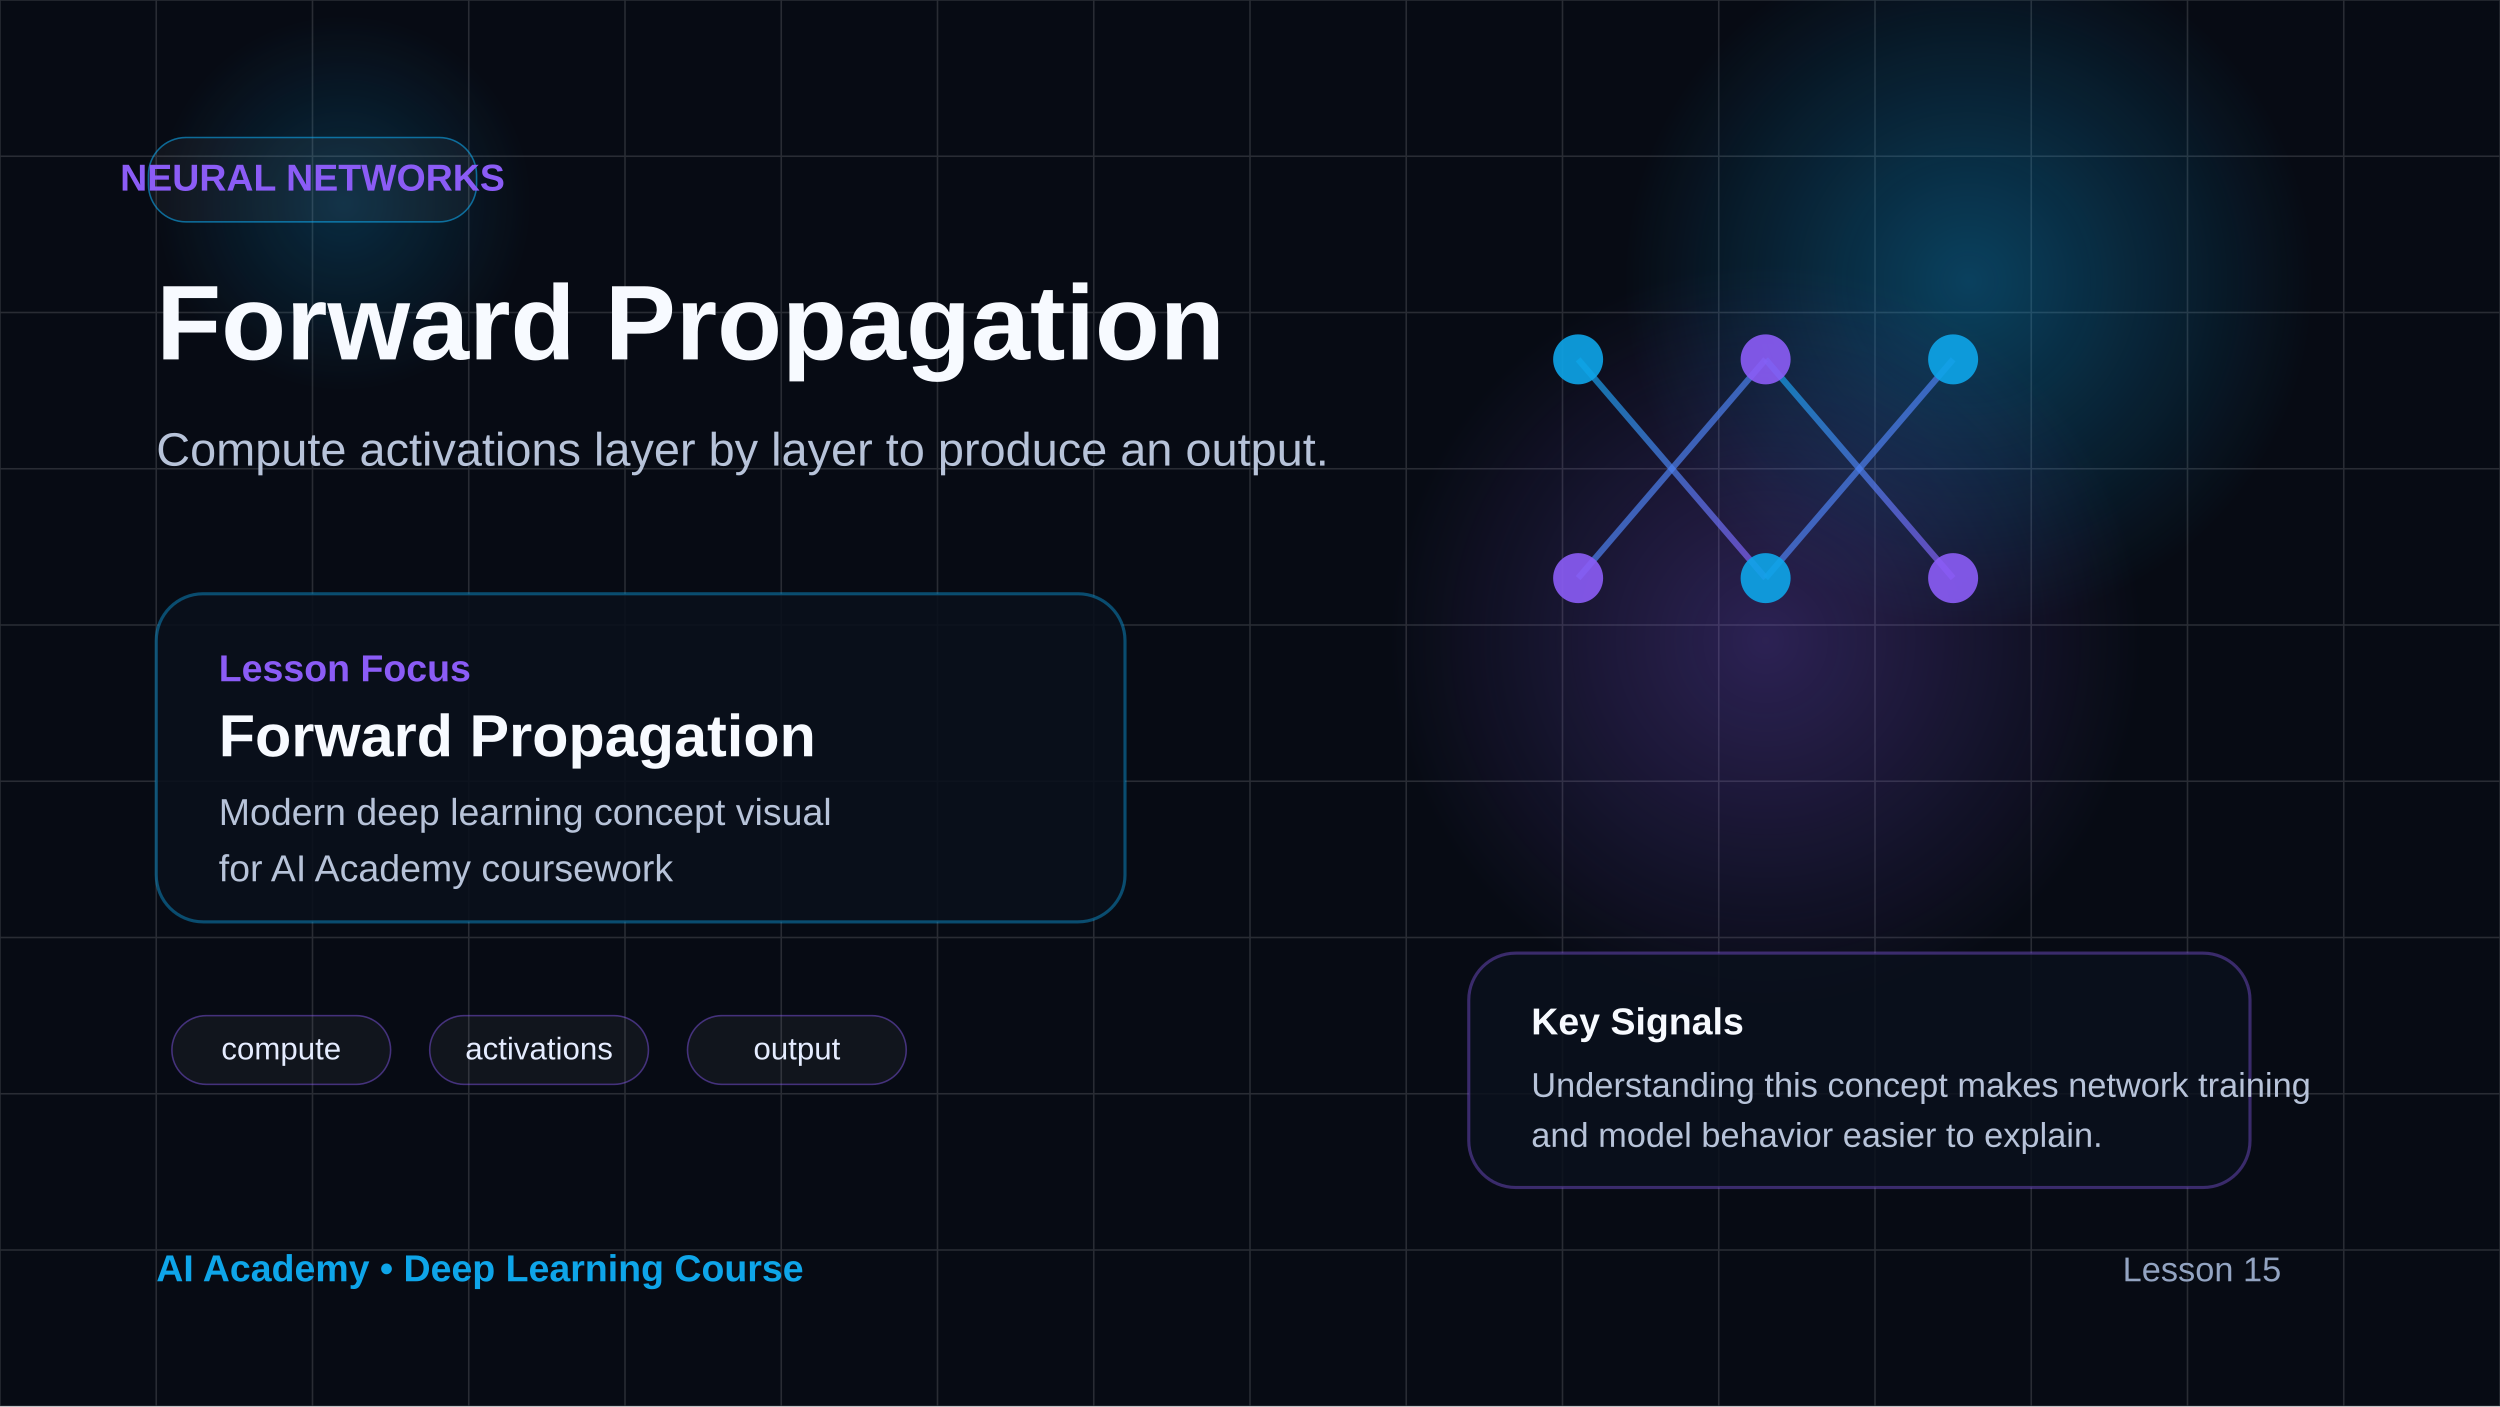
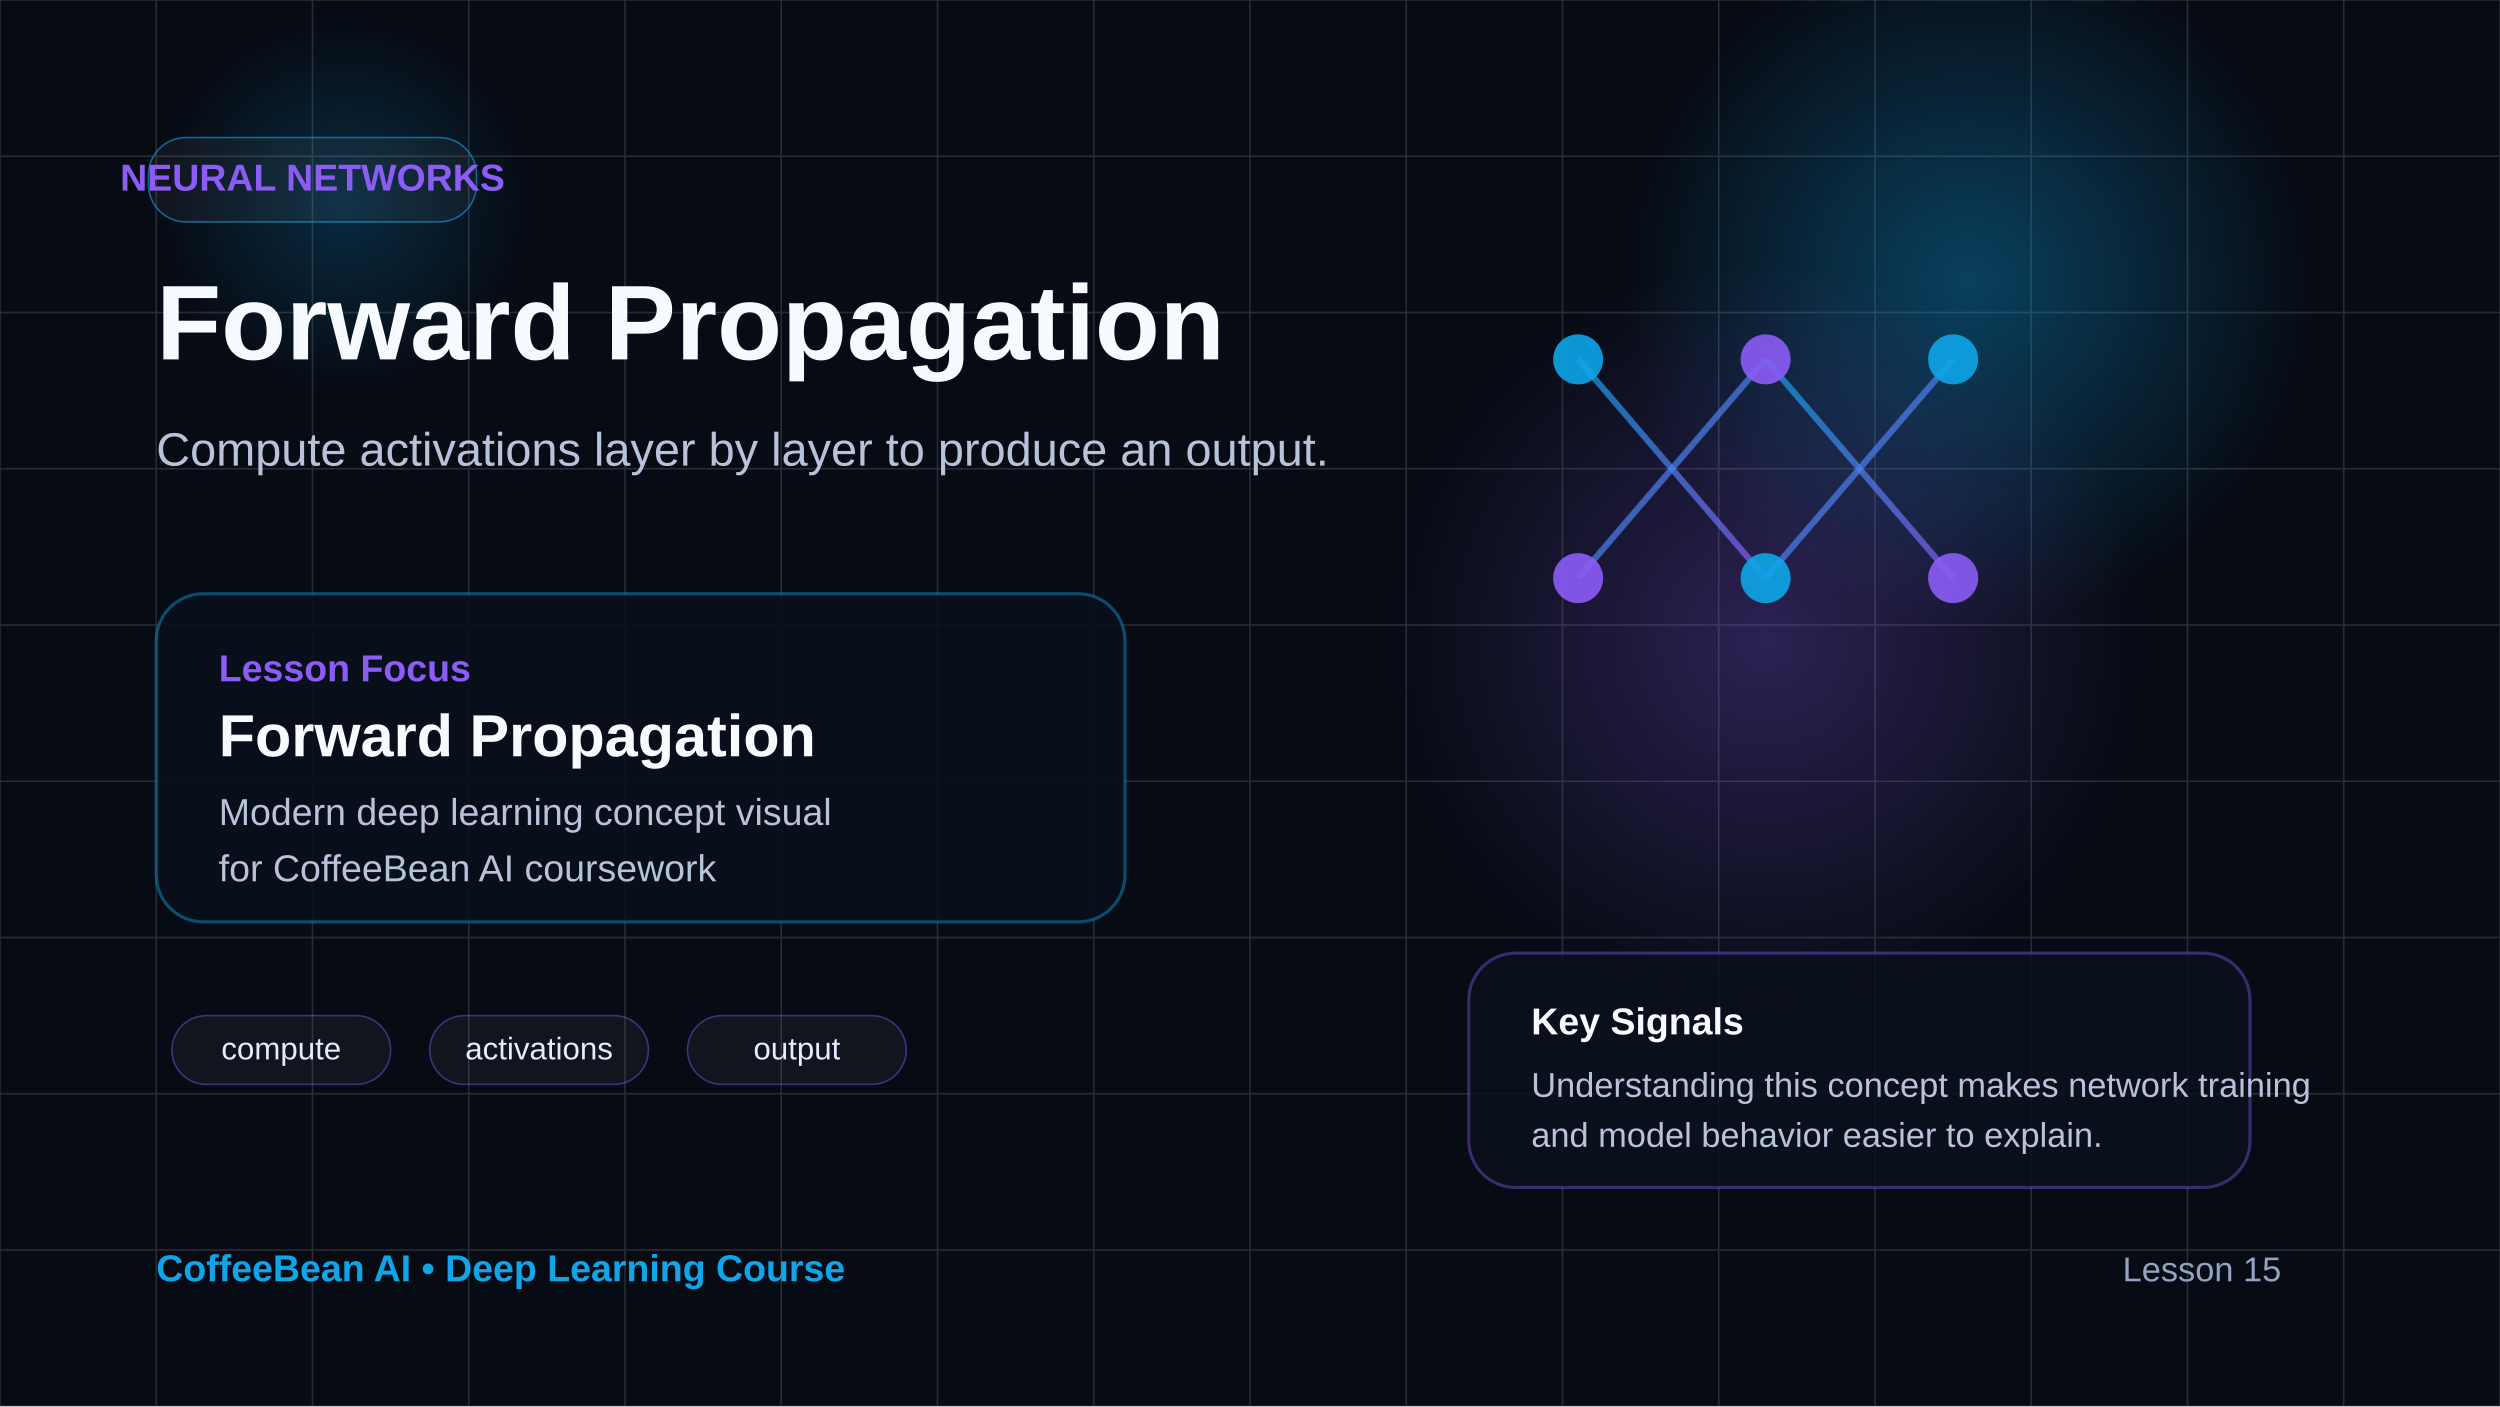
<svg xmlns="http://www.w3.org/2000/svg" width="1600" height="900" viewBox="0 0 1600 900" role="img" aria-labelledby="title desc">
  <defs>
    <linearGradient id="grad" x1="0%" y1="0%" x2="100%" y2="100%">
      <stop offset="0%" stop-color="#0ea5e9" />
      <stop offset="100%" stop-color="#8b5cf6" />
    </linearGradient>
    <radialGradient id="glowA" cx="50%" cy="50%" r="50%">
      <stop offset="0%" stop-color="#0ea5e9" stop-opacity="0.35" />
      <stop offset="100%" stop-color="#0ea5e9" stop-opacity="0" />
    </radialGradient>
    <radialGradient id="glowB" cx="50%" cy="50%" r="50%">
      <stop offset="0%" stop-color="#8b5cf6" stop-opacity="0.28" />
      <stop offset="100%" stop-color="#8b5cf6" stop-opacity="0" />
    </radialGradient>
  </defs>
  <rect width="1600" height="900" fill="#070B14" />
  <rect width="1600" height="900" fill="url(#grid)" opacity="0.04" />
  <g opacity="0.14">
    <line x1="0" y1="0" x2="0" y2="900" stroke="#ffffff" stroke-width="1" />
    <line x1="100" y1="0" x2="100" y2="900" stroke="#ffffff" stroke-width="1" />
    <line x1="200" y1="0" x2="200" y2="900" stroke="#ffffff" stroke-width="1" />
    <line x1="300" y1="0" x2="300" y2="900" stroke="#ffffff" stroke-width="1" />
    <line x1="400" y1="0" x2="400" y2="900" stroke="#ffffff" stroke-width="1" />
    <line x1="500" y1="0" x2="500" y2="900" stroke="#ffffff" stroke-width="1" />
    <line x1="600" y1="0" x2="600" y2="900" stroke="#ffffff" stroke-width="1" />
    <line x1="700" y1="0" x2="700" y2="900" stroke="#ffffff" stroke-width="1" />
    <line x1="800" y1="0" x2="800" y2="900" stroke="#ffffff" stroke-width="1" />
    <line x1="900" y1="0" x2="900" y2="900" stroke="#ffffff" stroke-width="1" />
    <line x1="1000" y1="0" x2="1000" y2="900" stroke="#ffffff" stroke-width="1" />
    <line x1="1100" y1="0" x2="1100" y2="900" stroke="#ffffff" stroke-width="1" />
    <line x1="1200" y1="0" x2="1200" y2="900" stroke="#ffffff" stroke-width="1" />
    <line x1="1300" y1="0" x2="1300" y2="900" stroke="#ffffff" stroke-width="1" />
    <line x1="1400" y1="0" x2="1400" y2="900" stroke="#ffffff" stroke-width="1" />
    <line x1="1500" y1="0" x2="1500" y2="900" stroke="#ffffff" stroke-width="1" />
    <line x1="1600" y1="0" x2="1600" y2="900" stroke="#ffffff" stroke-width="1" />
    <line x1="0" y1="0" x2="1600" y2="0" stroke="#ffffff" stroke-width="1" />
    <line x1="0" y1="100" x2="1600" y2="100" stroke="#ffffff" stroke-width="1" />
    <line x1="0" y1="200" x2="1600" y2="200" stroke="#ffffff" stroke-width="1" />
    <line x1="0" y1="300" x2="1600" y2="300" stroke="#ffffff" stroke-width="1" />
    <line x1="0" y1="400" x2="1600" y2="400" stroke="#ffffff" stroke-width="1" />
    <line x1="0" y1="500" x2="1600" y2="500" stroke="#ffffff" stroke-width="1" />
    <line x1="0" y1="600" x2="1600" y2="600" stroke="#ffffff" stroke-width="1" />
    <line x1="0" y1="700" x2="1600" y2="700" stroke="#ffffff" stroke-width="1" />
    <line x1="0" y1="800" x2="1600" y2="800" stroke="#ffffff" stroke-width="1" />
    <line x1="0" y1="900" x2="1600" y2="900" stroke="#ffffff" stroke-width="1" />
  </g>
  <circle cx="1260" cy="180" r="220" fill="url(#glowA)" />
  <circle cx="1130" cy="410" r="240" fill="url(#glowB)" />
  <circle cx="220" cy="130" r="120" fill="url(#glowA)" opacity="0.6" />
  <g transform="translate(95,88)">
    <rect x="0" y="0" rx="24" ry="24" width="210" height="54" fill="rgba(255,255,255,0.04)" stroke="#0ea5e9" stroke-opacity="0.6" />
    <text x="105" y="34" text-anchor="middle" font-size="24" fill="#8b5cf6" font-family="Arial, Helvetica, sans-serif" font-weight="700">NEURAL NETWORKS</text>
  </g>
  <text x="100" y="230" font-size="68" fill="#F7FAFF" font-family="Arial, Helvetica, sans-serif" font-weight="800">Forward Propagation</text>
  <text x="100" y="298" font-size="30" fill="#B7C3D9" font-family="Arial, Helvetica, sans-serif">Compute activations layer by layer to produce an output.</text>
  <g transform="translate(100,380)">
    <rect x="0" y="0" rx="30" ry="30" width="620" height="210" fill="rgba(10,16,28,0.88)" stroke="#0ea5e9" stroke-opacity="0.42" stroke-width="2" />
    <text x="40" y="56" font-size="24" fill="#8b5cf6" font-family="Arial, Helvetica, sans-serif" font-weight="700">Lesson Focus</text>
    <text x="40" y="104" font-size="38" fill="#F7FAFF" font-family="Arial, Helvetica, sans-serif" font-weight="700">Forward Propagation</text>
    <text x="40" y="148" font-size="24" fill="#B7C3D9" font-family="Arial, Helvetica, sans-serif">Modern deep learning concept visual</text>
-     <text x="40" y="184" font-size="24" fill="#B7C3D9" font-family="Arial, Helvetica, sans-serif">for AI Academy coursework</text>
+     <text x="40" y="184" font-size="24" fill="#B7C3D9" font-family="Arial, Helvetica, sans-serif">for CoffeeBean AI coursework</text>
  </g>
  <g>
    <line x1="1010" y1="230" x2="1130" y2="230" stroke="url(#grad)" stroke-width="4" stroke-opacity="0.7" />
    <line x1="1130" y1="230" x2="1250" y2="230" stroke="url(#grad)" stroke-width="4" stroke-opacity="0.7" />
    <line x1="1010" y1="370" x2="1130" y2="370" stroke="url(#grad)" stroke-width="4" stroke-opacity="0.7" />
    <line x1="1130" y1="370" x2="1250" y2="370" stroke="url(#grad)" stroke-width="4" stroke-opacity="0.7" />
    <line x1="1010" y1="230" x2="1130" y2="370" stroke="url(#grad)" stroke-width="4" stroke-opacity="0.7" />
    <line x1="1130" y1="230" x2="1250" y2="370" stroke="url(#grad)" stroke-width="4" stroke-opacity="0.7" />
    <line x1="1010" y1="370" x2="1130" y2="230" stroke="url(#grad)" stroke-width="4" stroke-opacity="0.7" />
    <line x1="1130" y1="370" x2="1250" y2="230" stroke="url(#grad)" stroke-width="4" stroke-opacity="0.7" />
    <circle cx="1010" cy="230" r="16" fill="#0ea5e9" fill-opacity="0.9" />
    <circle cx="1130" cy="230" r="16" fill="#8b5cf6" fill-opacity="0.9" />
    <circle cx="1250" cy="230" r="16" fill="#0ea5e9" fill-opacity="0.9" />
    <circle cx="1010" cy="370" r="16" fill="#8b5cf6" fill-opacity="0.9" />
    <circle cx="1130" cy="370" r="16" fill="#0ea5e9" fill-opacity="0.9" />
    <circle cx="1250" cy="370" r="16" fill="#8b5cf6" fill-opacity="0.9" />
  </g>
  <g transform="translate(940,610)">
    <rect x="0" y="0" rx="30" ry="30" width="500" height="150" fill="rgba(10,16,28,0.82)" stroke="#8b5cf6" stroke-opacity="0.38" stroke-width="2" />
    <text x="40" y="52" font-size="24" fill="#F7FAFF" font-family="Arial, Helvetica, sans-serif" font-weight="700">Key Signals</text>
    <text x="40" y="92" font-size="22" fill="#B7C3D9" font-family="Arial, Helvetica, sans-serif">Understanding this concept makes network training</text>
    <text x="40" y="124" font-size="22" fill="#B7C3D9" font-family="Arial, Helvetica, sans-serif">and model behavior easier to explain.</text>
  </g>
  <g transform="translate(110,650)">
    <rect x="0" y="0" rx="22" ry="22" width="140" height="44" fill="rgba(255,255,255,0.04)" stroke="#8b5cf6" stroke-opacity="0.45" />
    <text x="70" y="28" text-anchor="middle" font-size="20" fill="#E5ECFF" font-family="Arial, Helvetica, sans-serif">compute</text>
  </g>
  <g transform="translate(275,650)">
    <rect x="0" y="0" rx="22" ry="22" width="140" height="44" fill="rgba(255,255,255,0.04)" stroke="#8b5cf6" stroke-opacity="0.45" />
    <text x="70" y="28" text-anchor="middle" font-size="20" fill="#E5ECFF" font-family="Arial, Helvetica, sans-serif">activations</text>
  </g>
  <g transform="translate(440,650)">
    <rect x="0" y="0" rx="22" ry="22" width="140" height="44" fill="rgba(255,255,255,0.04)" stroke="#8b5cf6" stroke-opacity="0.45" />
    <text x="70" y="28" text-anchor="middle" font-size="20" fill="#E5ECFF" font-family="Arial, Helvetica, sans-serif">output</text>
  </g>
-   <text x="100" y="820" font-size="24" fill="#0ea5e9" font-family="Arial, Helvetica, sans-serif" font-weight="700">AI Academy • Deep Learning Course</text>
+   <text x="100" y="820" font-size="24" fill="#0ea5e9" font-family="Arial, Helvetica, sans-serif" font-weight="700">CoffeeBean AI • Deep Learning Course</text>
  <text x="1460" y="820" text-anchor="end" font-size="22" fill="#93A4C2" font-family="Arial, Helvetica, sans-serif">Lesson 15</text>
</svg>
